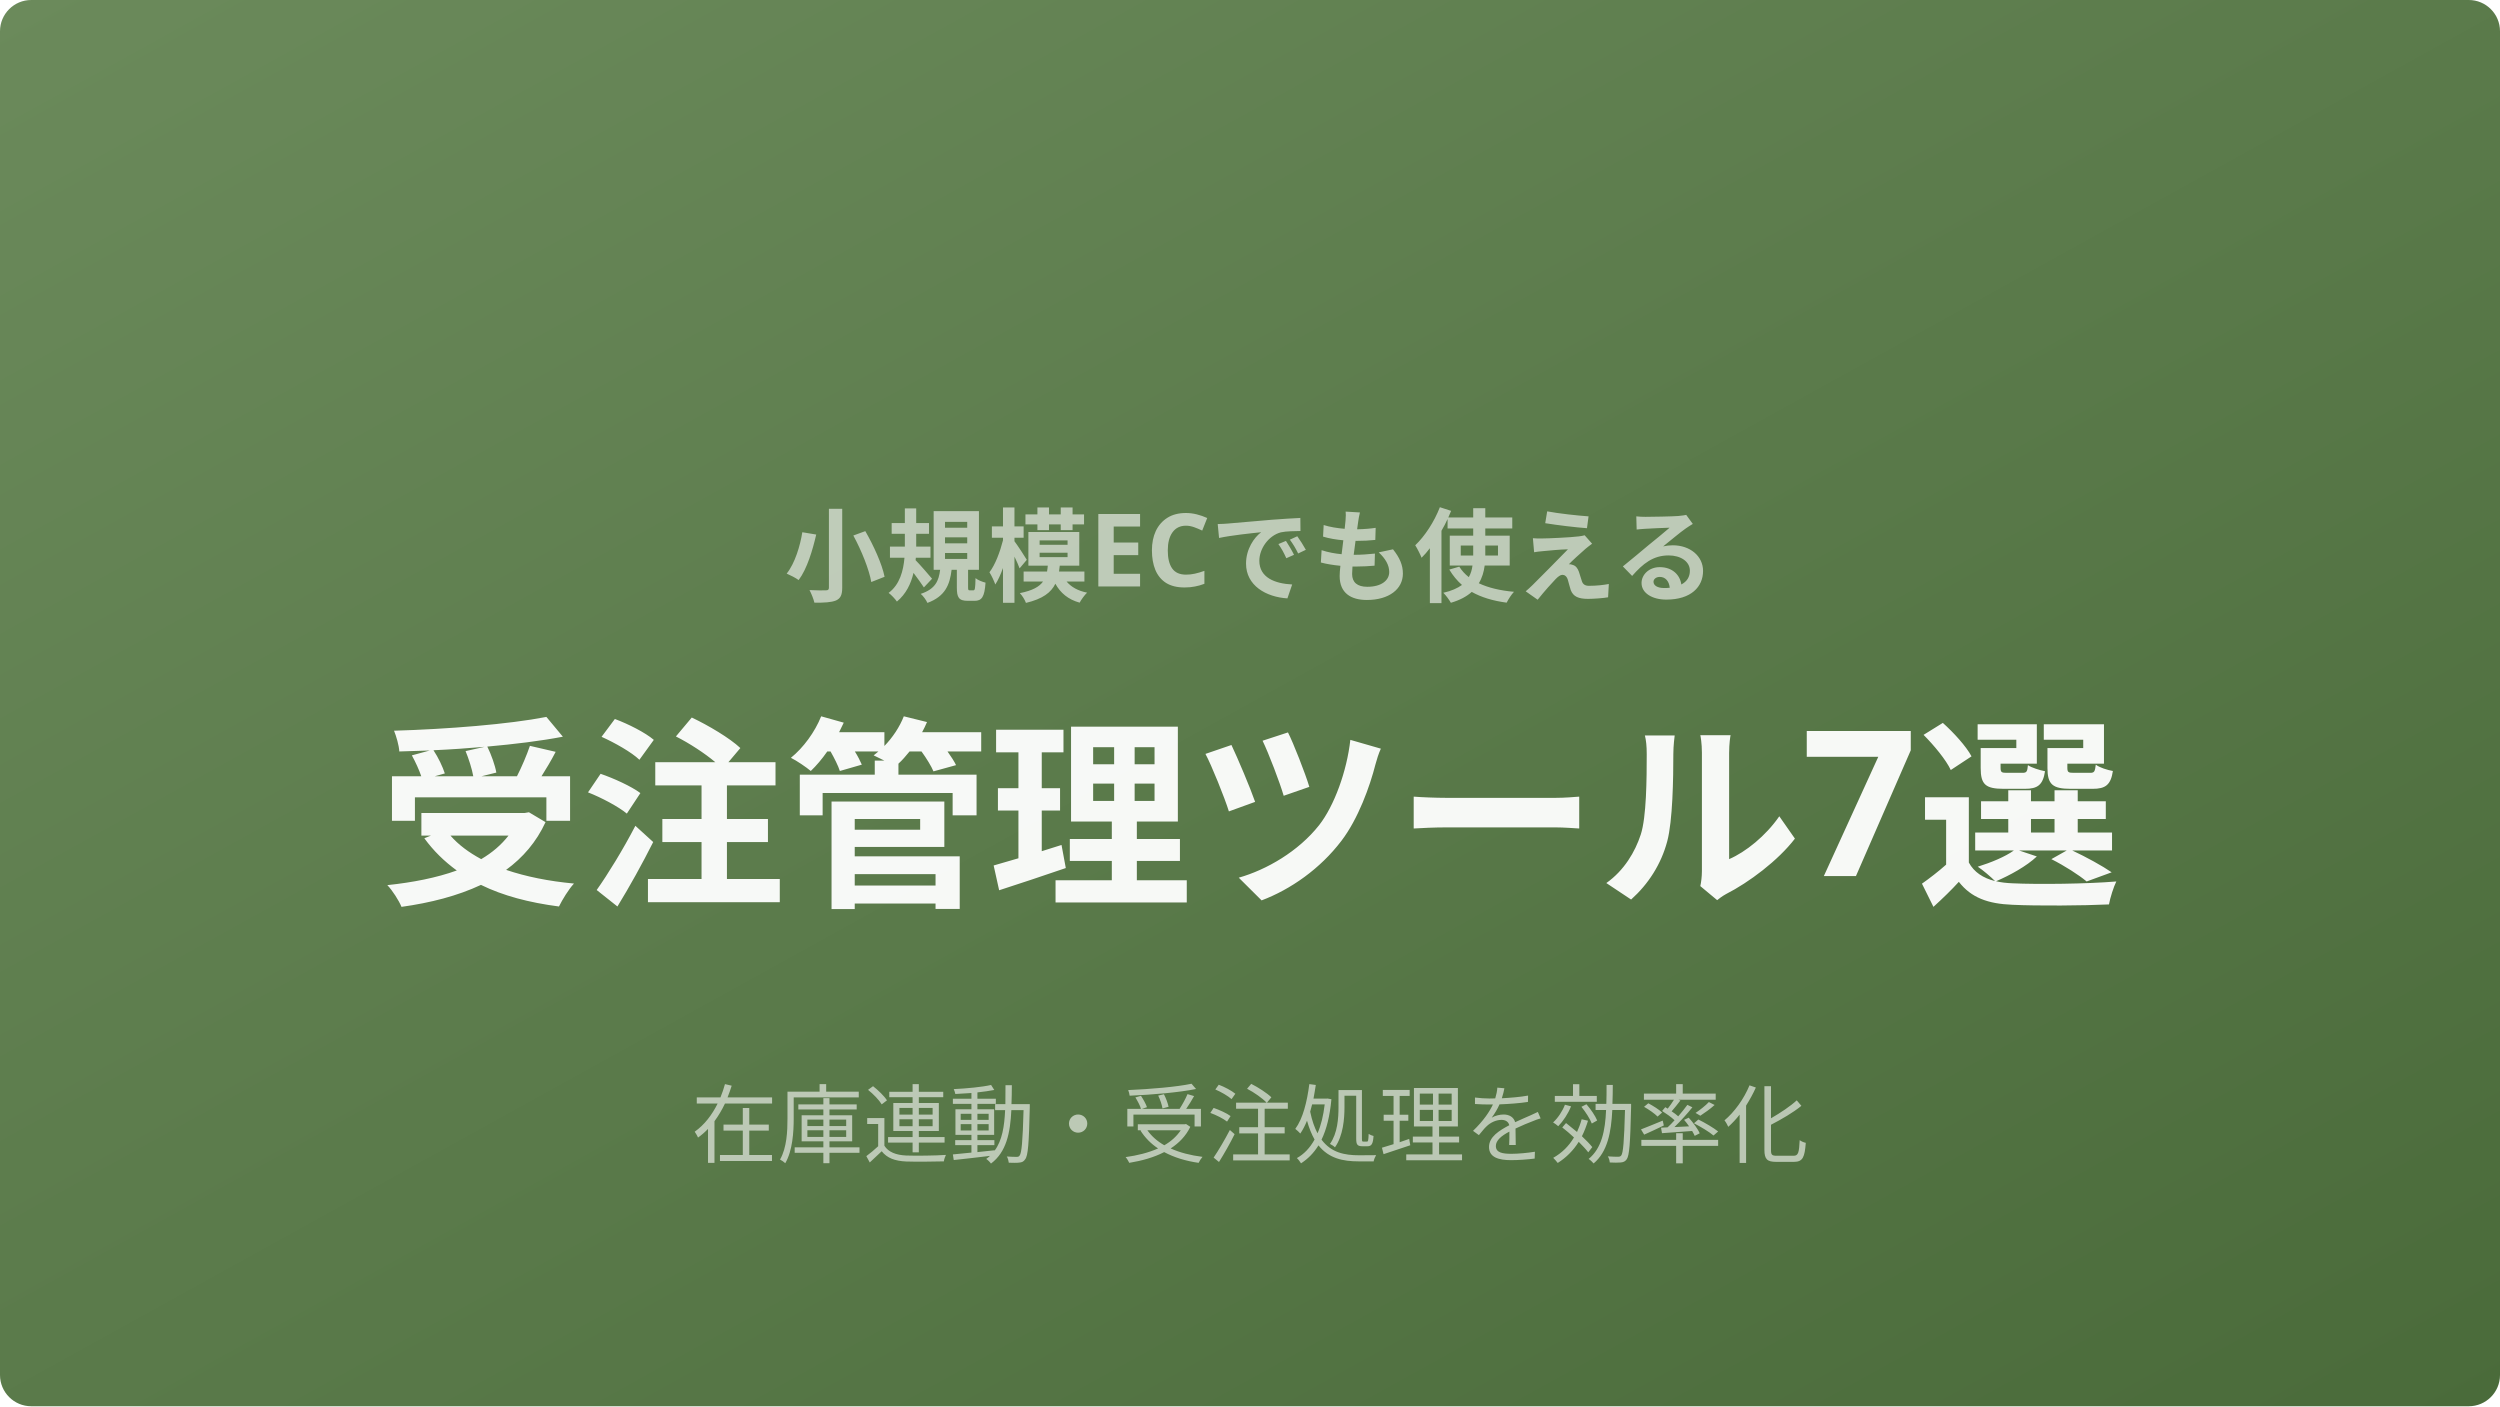
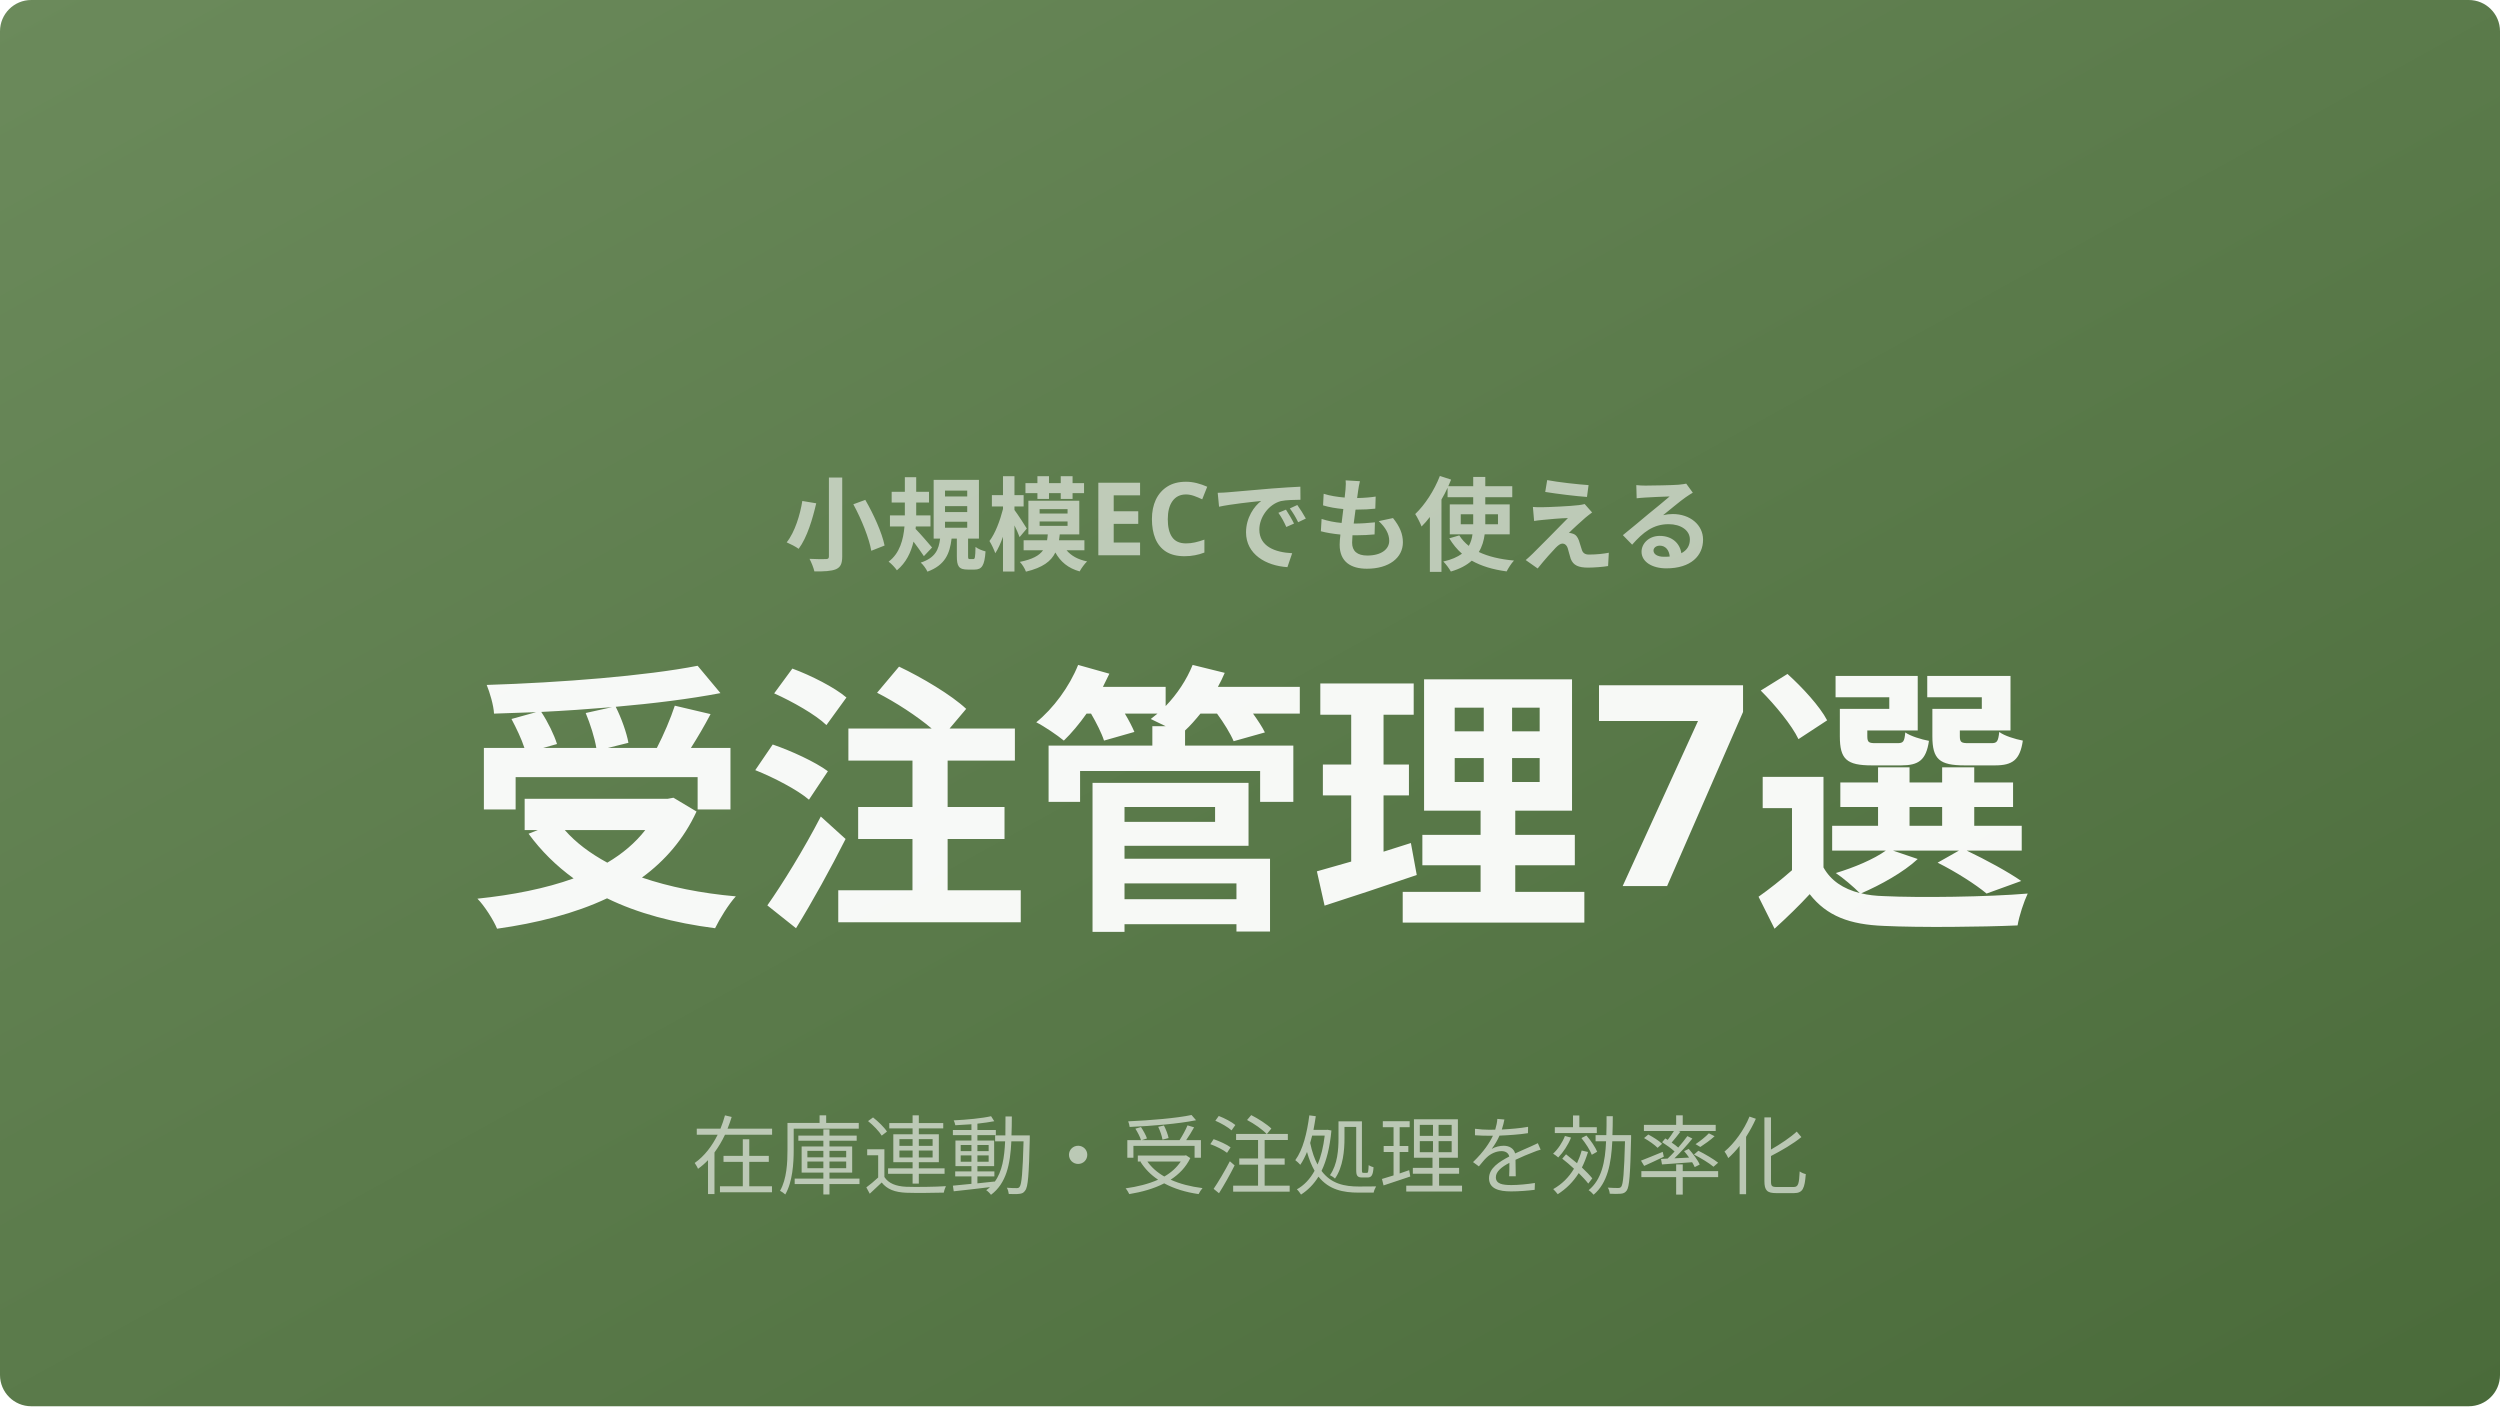
<svg xmlns="http://www.w3.org/2000/svg" viewBox="0 0 320 180" width="320" height="180">
  <defs>
    <linearGradient id="g" x1="0%" y1="0%" x2="100%" y2="100%">
      <stop offset="0%" stop-color="#6b8a5b" />
      <stop offset="100%" stop-color="#4a6b3a" />
    </linearGradient>
  </defs>
  <rect width="320" height="180" fill="url(#g)" rx="4" />
-   <text x="160" y="76" text-anchor="middle" fill="rgba(255,255,255,0.6)" font-family="sans-serif" font-size="13" font-weight="600">小規模ECでも使える</text>
-   <text x="160" y="114" text-anchor="middle" fill="rgba(255,255,255,0.95)" font-family="sans-serif" font-size="26" font-weight="700">受注管理ツール7選</text>
-   <text x="160" y="148" text-anchor="middle" fill="rgba(255,255,255,0.6)" font-family="sans-serif" font-size="11">在庫連動・受注処理を効率化</text>
+   <text x="160" y="72" text-anchor="middle" fill="rgba(255,255,255,0.6)" font-family="sans-serif" font-size="13" font-weight="600">小規模ECでも使える</text>
+   <text x="160" y="116" text-anchor="middle" fill="rgba(255,255,255,0.95)" font-family="sans-serif" font-size="36" font-weight="700">受注管理7選</text>
+   <text x="160" y="152" text-anchor="middle" fill="rgba(255,255,255,0.6)" font-family="sans-serif" font-size="11">在庫連動・受注処理を効率化</text>
</svg>
